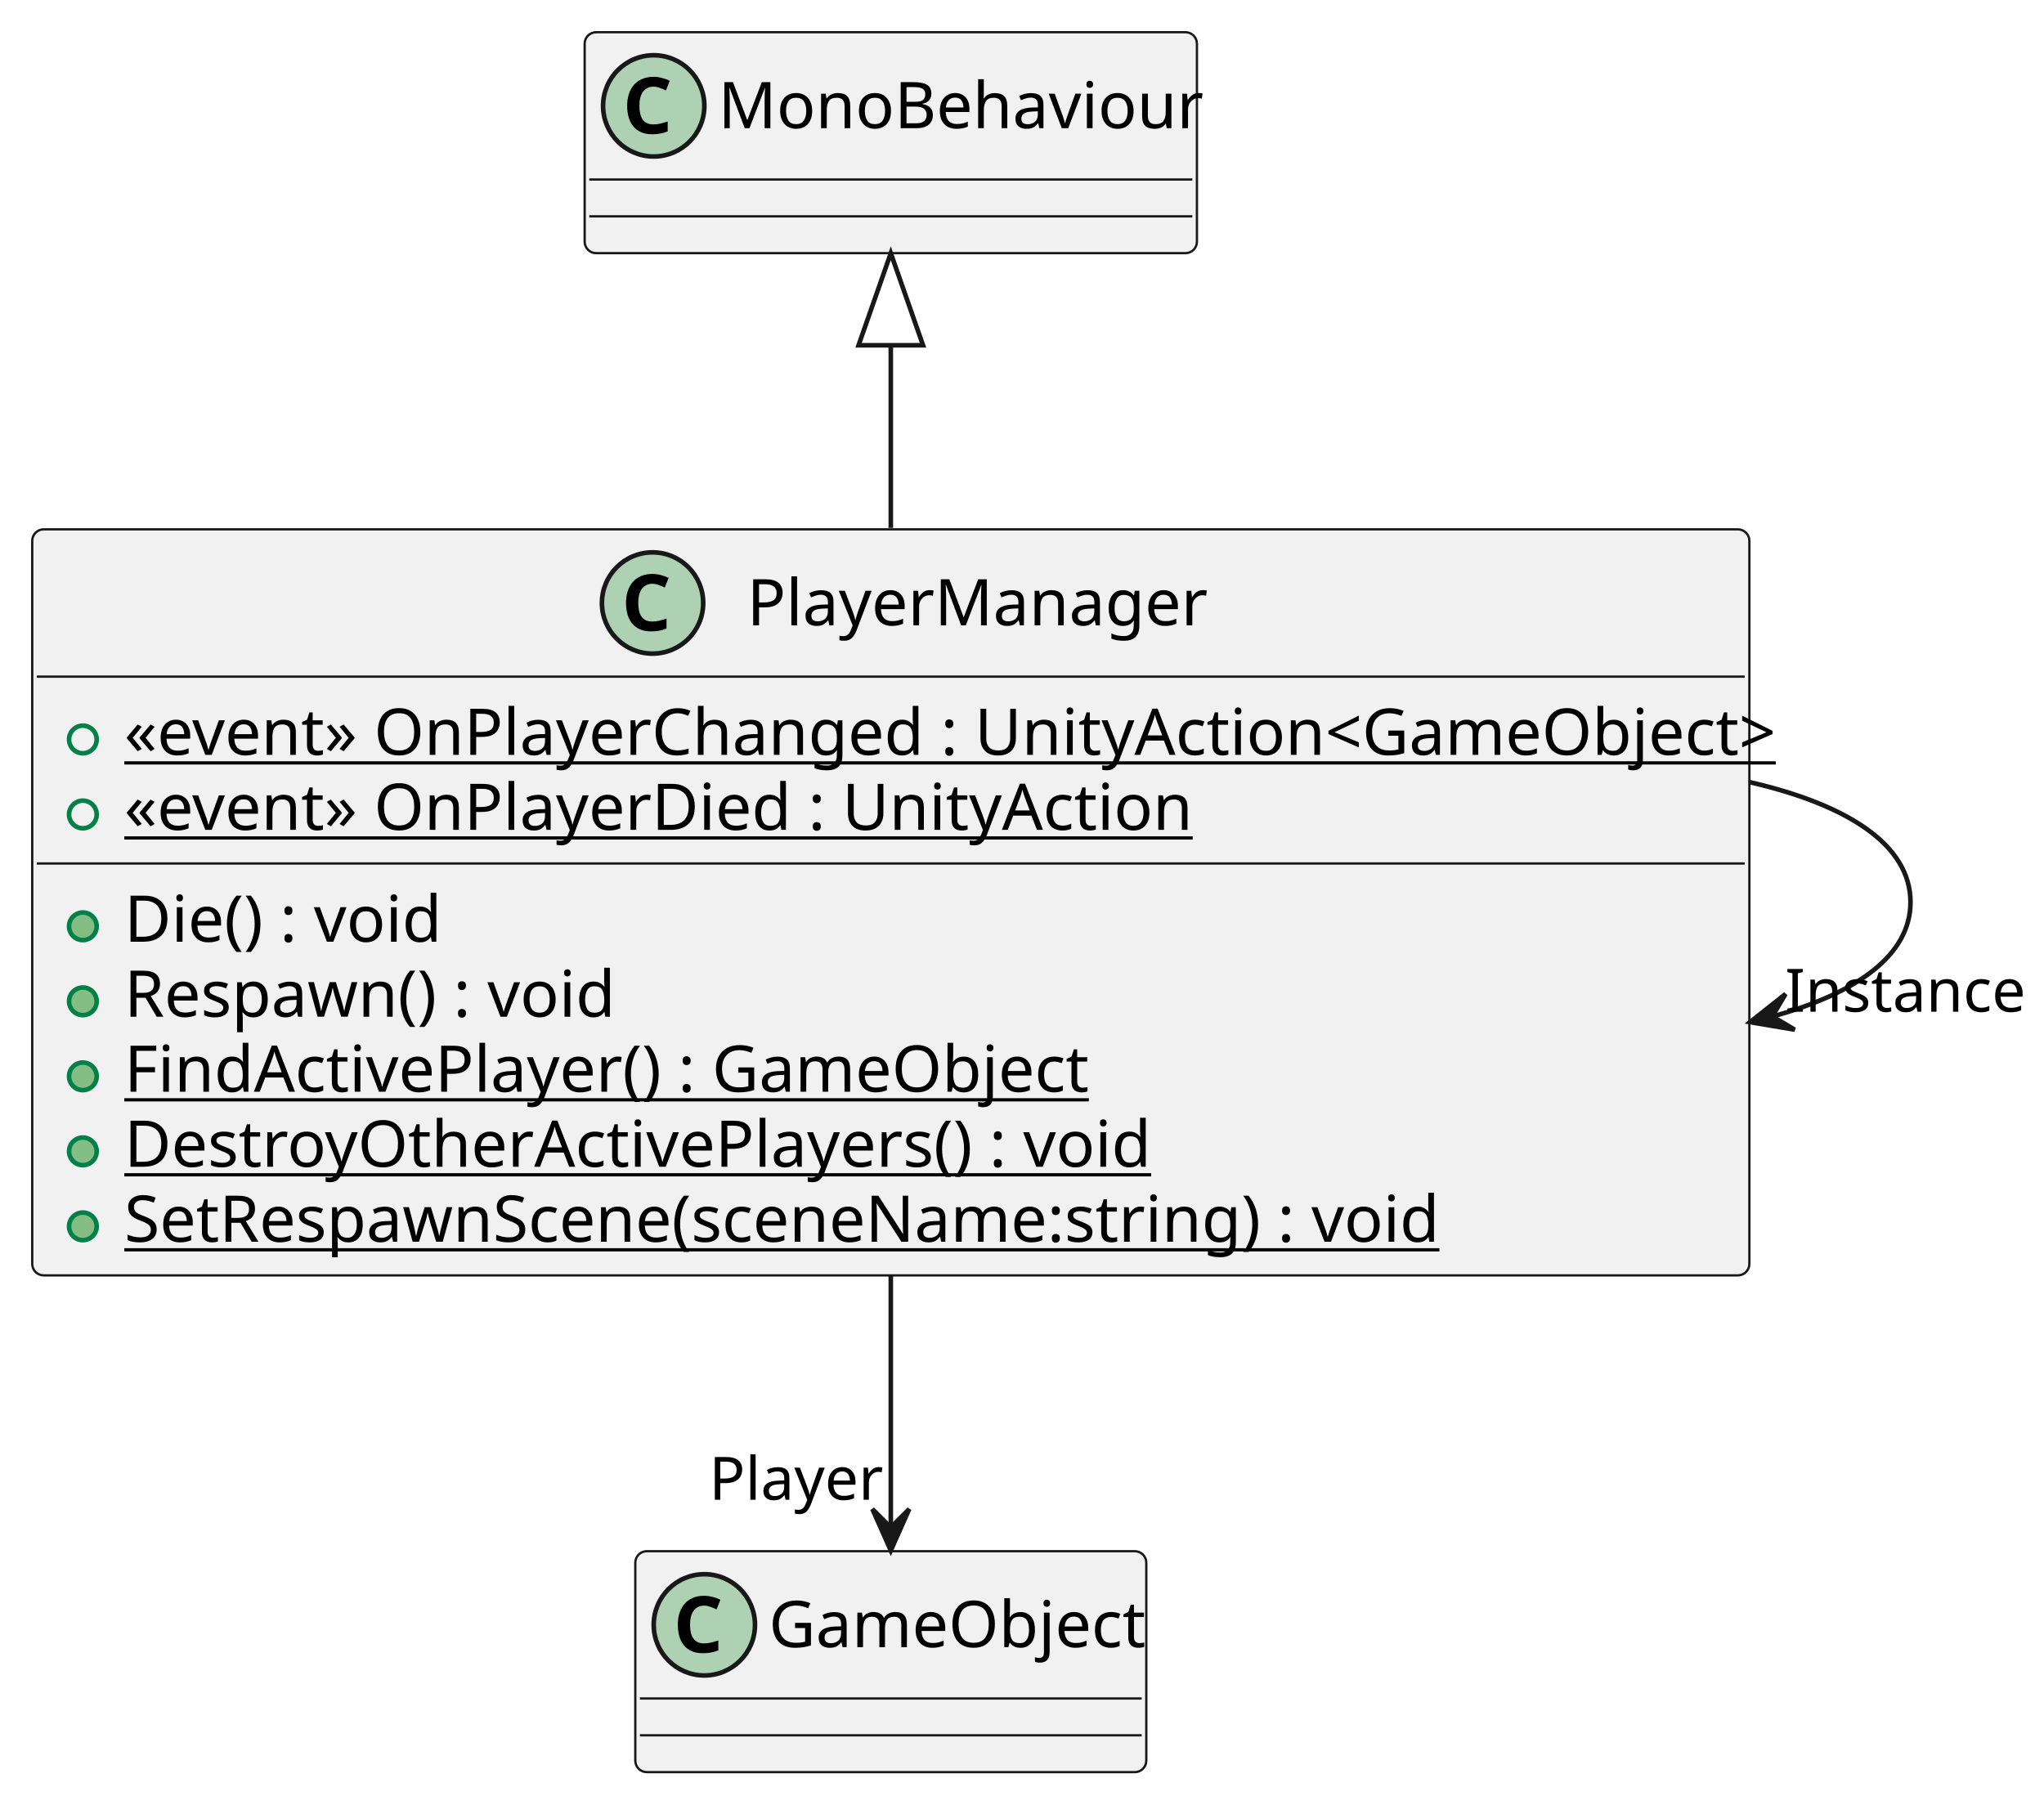
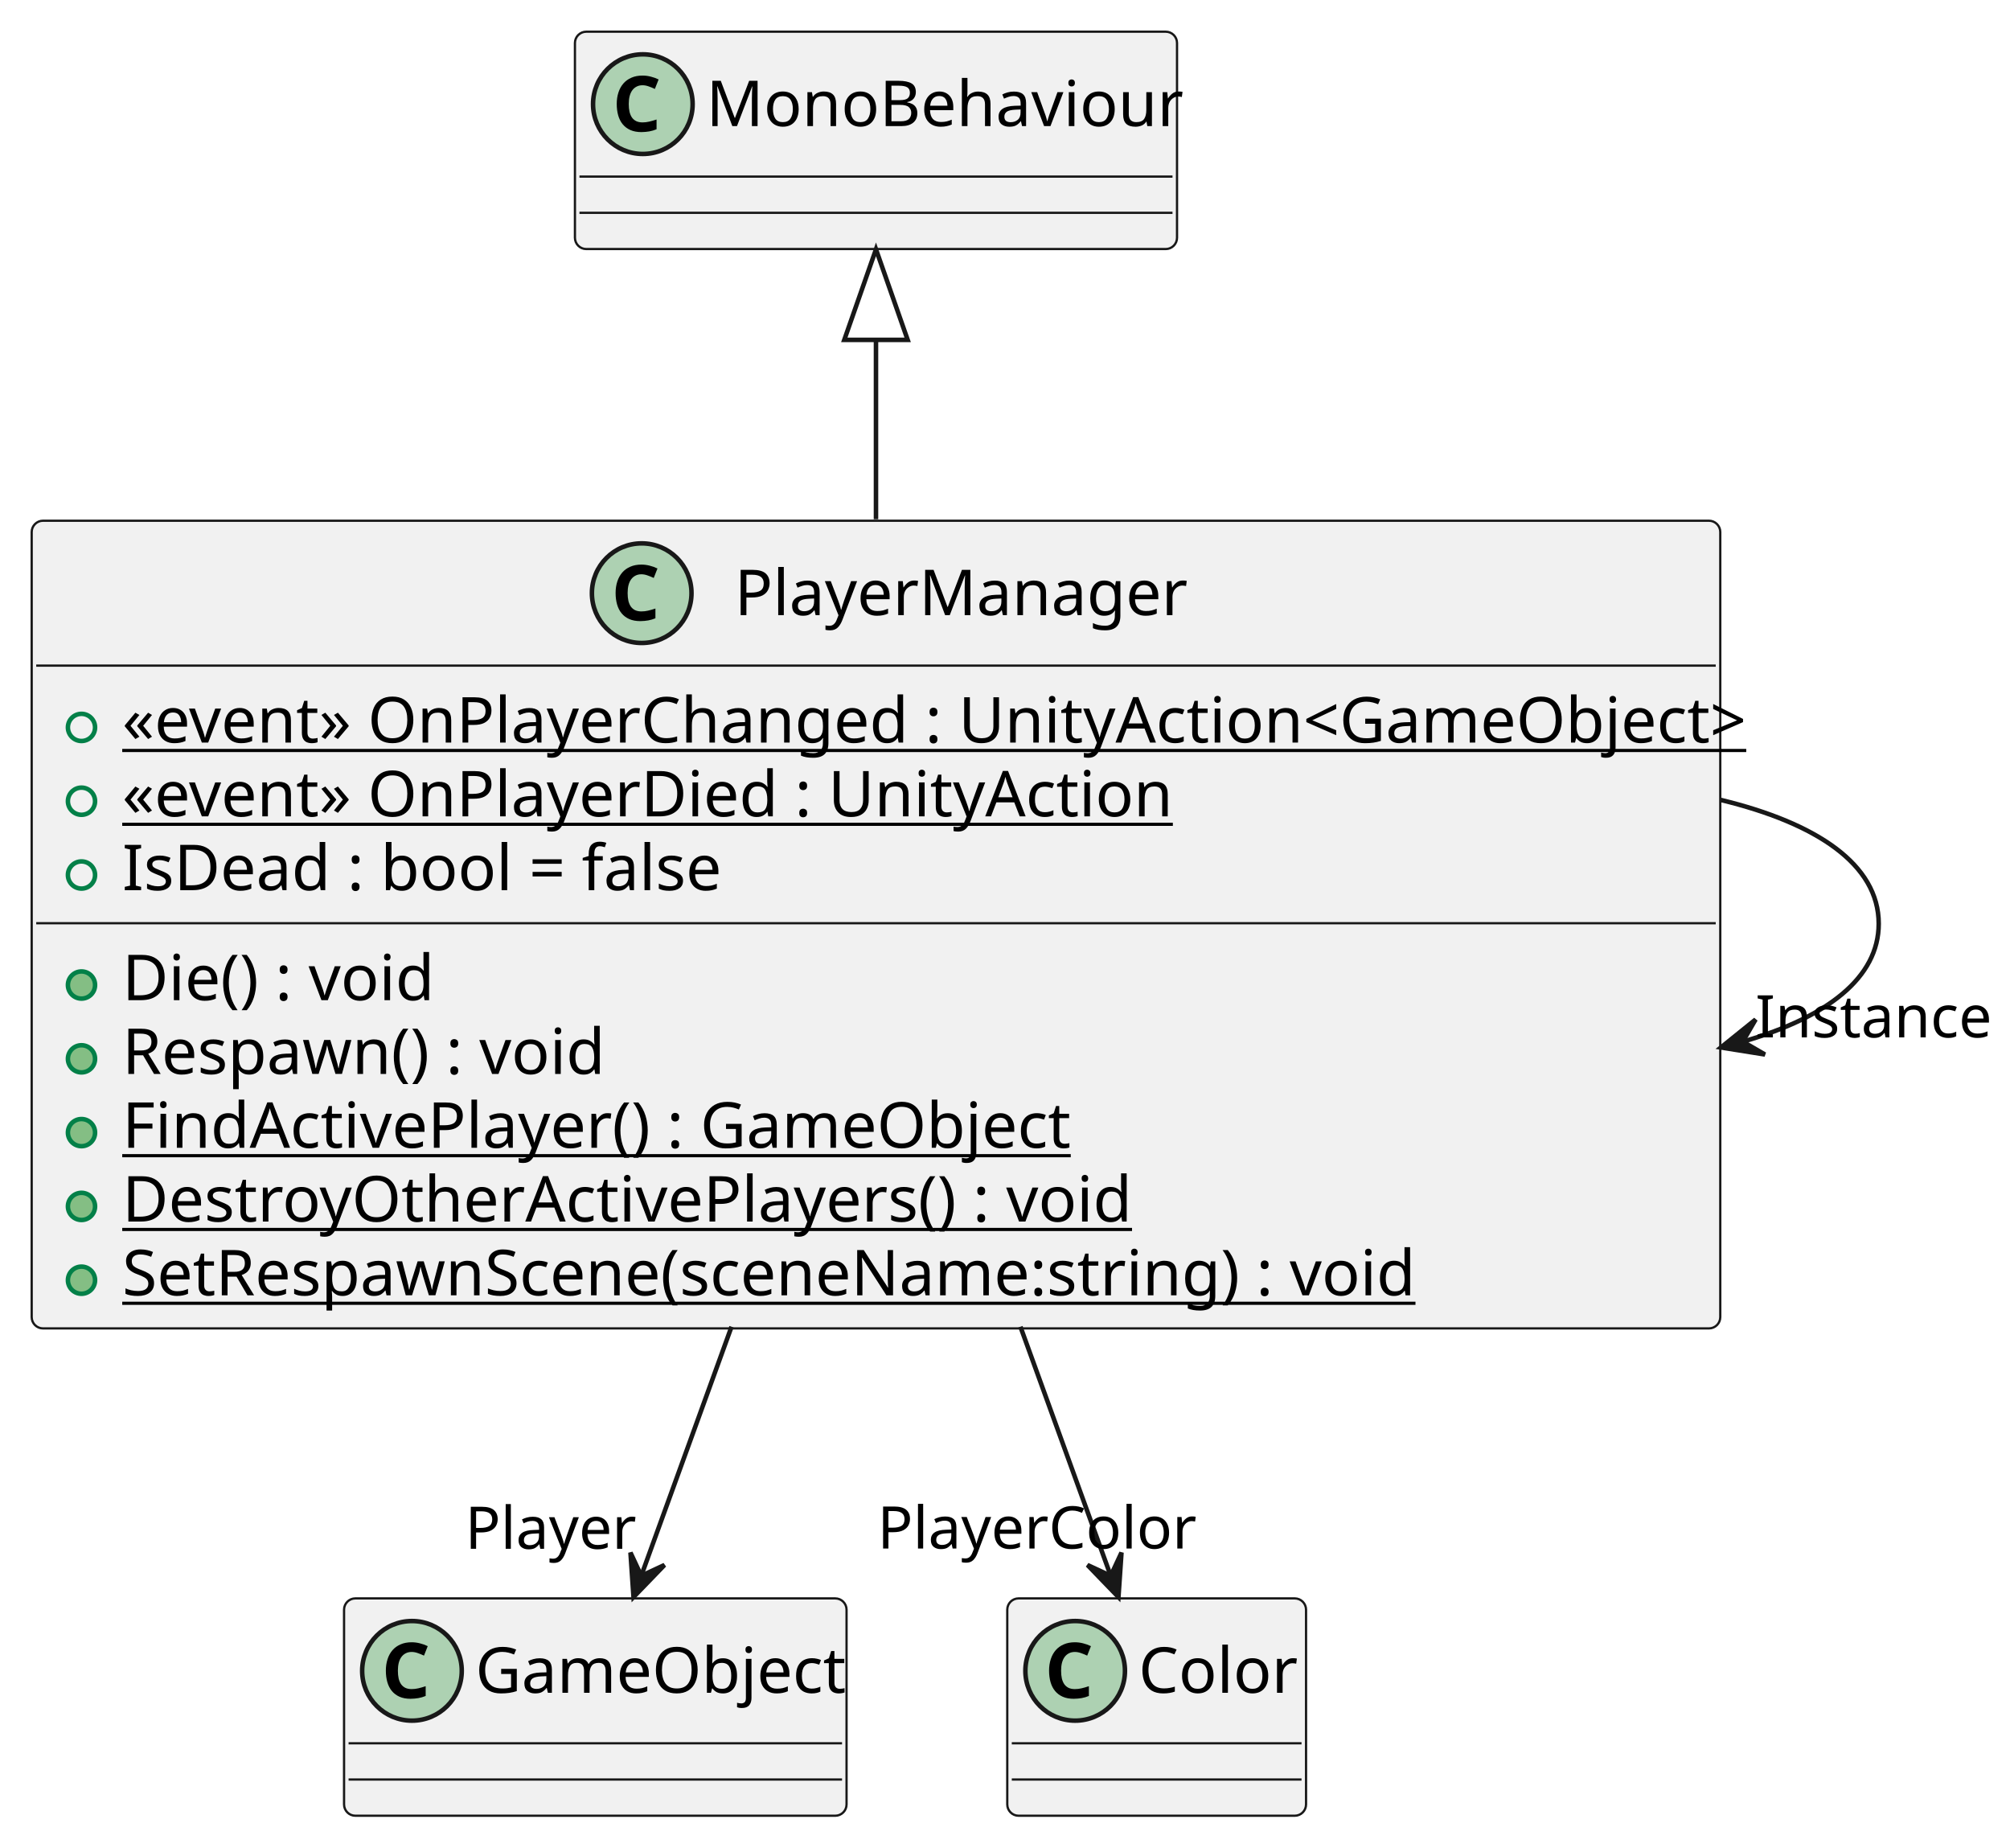
- <svg xmlns="http://www.w3.org/2000/svg" contentStyleType="text/css" height="392px" preserveAspectRatio="none" style="width:444px;height:392px;background:#FFFFFF;" version="1.1" viewBox="0 0 444 392" width="444px" zoomAndPan="magnify">
+ <svg xmlns="http://www.w3.org/2000/svg" contentStyleType="text/css" height="408px" preserveAspectRatio="none" style="width:444px;height:408px;background:#FFFFFF;" version="1.1" viewBox="0 0 444 408" width="444px" zoomAndPan="magnify">
  <defs />
  <g>
    <g id="elem_PlayerManager">
-       <rect codeLine="1" fill="#F1F1F1" height="162.078" id="PlayerManager" rx="2.5" ry="2.5" style="stroke:#181818;stroke-width:0.5;" width="373" x="7" y="115" />
+       <rect codeLine="1" fill="#F1F1F1" height="178.375" id="PlayerManager" rx="2.5" ry="2.5" style="stroke:#181818;stroke-width:0.5;" width="373" x="7" y="115" />
      <ellipse cx="141.75" cy="131" fill="#ADD1B2" rx="11" ry="11" style="stroke:#181818;stroke-width:1.0;" />
      <path d="M141.688,126.828 Q140.938,126.828 140.375,127.125 Q139.812,127.406 139.422,127.938 Q139.031,128.469 138.828,129.25 Q138.641,130.016 138.641,130.969 Q138.641,131.938 138.812,132.703 Q139,133.453 139.359,133.969 Q139.734,134.484 140.312,134.766 Q140.891,135.031 141.688,135.031 Q142.422,135.031 143.156,134.859 Q143.906,134.688 144.781,134.391 L144.781,136.547 Q144.375,136.703 143.984,136.828 Q143.594,136.938 143.188,137.016 Q142.781,137.094 142.359,137.125 Q141.938,137.172 141.438,137.172 Q140.031,137.172 139,136.719 Q137.984,136.266 137.312,135.453 Q136.641,134.641 136.312,133.5 Q135.984,132.344 135.984,130.953 Q135.984,129.578 136.359,128.422 Q136.734,127.266 137.453,126.438 Q138.172,125.609 139.234,125.156 Q140.297,124.688 141.688,124.688 Q142.594,124.688 143.5,124.922 Q144.406,125.141 145.234,125.547 L144.406,127.641 Q143.719,127.312 143.031,127.078 Q142.344,126.828 141.688,126.828 Z " fill="#000000" />
      <text fill="#000000" font-family="sans-serif" font-size="14" lengthAdjust="spacing" textLength="95" x="162.25" y="135.847">PlayerManager</text>
      <line style="stroke:#181818;stroke-width:0.5;" x1="8" x2="379" y1="147" y2="147" />
      <ellipse cx="18" cy="160.648" fill="none" rx="3" ry="3" style="stroke:#038048;stroke-width:1.0;" />
      <text fill="#000000" font-family="sans-serif" font-size="14" lengthAdjust="spacing" text-decoration="underline" textLength="347" x="27" y="163.995">«event» OnPlayerChanged : UnityAction&lt;GameObject&gt;</text>
      <ellipse cx="18" cy="176.945" fill="none" rx="3" ry="3" style="stroke:#038048;stroke-width:1.0;" />
      <text fill="#000000" font-family="sans-serif" font-size="14" lengthAdjust="spacing" text-decoration="underline" textLength="228" x="27" y="180.292">«event» OnPlayerDied : UnityAction</text>
-       <line style="stroke:#181818;stroke-width:0.5;" x1="8" x2="379" y1="187.594" y2="187.594" />
-       <ellipse cx="18" cy="201.242" fill="#84BE84" rx="3" ry="3" style="stroke:#038048;stroke-width:1.0;" />
-       <text fill="#000000" font-family="sans-serif" font-size="14" lengthAdjust="spacing" textLength="69" x="27" y="204.589">Die() : void</text>
+       <ellipse cx="18" cy="193.242" fill="none" rx="3" ry="3" style="stroke:#038048;stroke-width:1.0;" />
+       <text fill="#000000" font-family="sans-serif" font-size="14" lengthAdjust="spacing" textLength="130" x="27" y="196.589">IsDead : bool = false</text>
+       <line style="stroke:#181818;stroke-width:0.5;" x1="8" x2="379" y1="203.891" y2="203.891" />
      <ellipse cx="18" cy="217.539" fill="#84BE84" rx="3" ry="3" style="stroke:#038048;stroke-width:1.0;" />
-       <text fill="#000000" font-family="sans-serif" font-size="14" lengthAdjust="spacing" textLength="102" x="27" y="220.886">Respawn() : void</text>
+       <text fill="#000000" font-family="sans-serif" font-size="14" lengthAdjust="spacing" textLength="69" x="27" y="220.886">Die() : void</text>
      <ellipse cx="18" cy="233.836" fill="#84BE84" rx="3" ry="3" style="stroke:#038048;stroke-width:1.0;" />
-       <text fill="#000000" font-family="sans-serif" font-size="14" lengthAdjust="spacing" text-decoration="underline" textLength="205" x="27" y="237.183">FindActivePlayer() : GameObject</text>
+       <text fill="#000000" font-family="sans-serif" font-size="14" lengthAdjust="spacing" textLength="102" x="27" y="237.183">Respawn() : void</text>
      <ellipse cx="18" cy="250.133" fill="#84BE84" rx="3" ry="3" style="stroke:#038048;stroke-width:1.0;" />
-       <text fill="#000000" font-family="sans-serif" font-size="14" lengthAdjust="spacing" text-decoration="underline" textLength="219" x="27" y="253.48">DestroyOtherActivePlayers() : void</text>
+       <text fill="#000000" font-family="sans-serif" font-size="14" lengthAdjust="spacing" text-decoration="underline" textLength="205" x="27" y="253.48">FindActivePlayer() : GameObject</text>
      <ellipse cx="18" cy="266.43" fill="#84BE84" rx="3" ry="3" style="stroke:#038048;stroke-width:1.0;" />
-       <text fill="#000000" font-family="sans-serif" font-size="14" lengthAdjust="spacing" text-decoration="underline" textLength="273" x="27" y="269.776">SetRespawnScene(sceneName:string) : void</text>
+       <text fill="#000000" font-family="sans-serif" font-size="14" lengthAdjust="spacing" text-decoration="underline" textLength="219" x="27" y="269.776">DestroyOtherActivePlayers() : void</text>
+       <ellipse cx="18" cy="282.727" fill="#84BE84" rx="3" ry="3" style="stroke:#038048;stroke-width:1.0;" />
+       <text fill="#000000" font-family="sans-serif" font-size="14" lengthAdjust="spacing" text-decoration="underline" textLength="273" x="27" y="286.073">SetRespawnScene(sceneName:string) : void</text>
    </g>
    <g id="elem_MonoBehaviour">
      <rect fill="#F1F1F1" height="48" id="MonoBehaviour" rx="2.5" ry="2.5" style="stroke:#181818;stroke-width:0.5;" width="133" x="127" y="7" />
      <ellipse cx="142" cy="23" fill="#ADD1B2" rx="11" ry="11" style="stroke:#181818;stroke-width:1.0;" />
      <path d="M141.938,18.828 Q141.188,18.828 140.625,19.125 Q140.062,19.406 139.672,19.938 Q139.281,20.469 139.078,21.25 Q138.891,22.016 138.891,22.969 Q138.891,23.938 139.062,24.703 Q139.25,25.453 139.609,25.969 Q139.984,26.484 140.562,26.766 Q141.141,27.031 141.938,27.031 Q142.672,27.031 143.406,26.859 Q144.156,26.688 145.031,26.391 L145.031,28.547 Q144.625,28.703 144.234,28.828 Q143.844,28.938 143.438,29.016 Q143.031,29.094 142.609,29.125 Q142.188,29.172 141.688,29.172 Q140.281,29.172 139.25,28.719 Q138.234,28.266 137.562,27.453 Q136.891,26.641 136.562,25.5 Q136.234,24.344 136.234,22.953 Q136.234,21.578 136.609,20.422 Q136.984,19.266 137.703,18.438 Q138.422,17.609 139.484,17.156 Q140.547,16.688 141.938,16.688 Q142.844,16.688 143.75,16.922 Q144.656,17.141 145.484,17.547 L144.656,19.641 Q143.969,19.312 143.281,19.078 Q142.594,18.828 141.938,18.828 Z " fill="#000000" />
      <text fill="#000000" font-family="sans-serif" font-size="14" lengthAdjust="spacing" textLength="101" x="156" y="27.847">MonoBehaviour</text>
      <line style="stroke:#181818;stroke-width:0.5;" x1="128" x2="259" y1="39" y2="39" />
      <line style="stroke:#181818;stroke-width:0.5;" x1="128" x2="259" y1="47" y2="47" />
    </g>
    <g id="elem_GameObject">
-       <rect fill="#F1F1F1" height="48" id="GameObject" rx="2.5" ry="2.5" style="stroke:#181818;stroke-width:0.5;" width="111" x="138" y="337" />
-       <ellipse cx="153" cy="353" fill="#ADD1B2" rx="11" ry="11" style="stroke:#181818;stroke-width:1.0;" />
-       <path d="M152.938,348.828 Q152.188,348.828 151.625,349.125 Q151.062,349.406 150.672,349.938 Q150.281,350.469 150.078,351.25 Q149.891,352.016 149.891,352.969 Q149.891,353.938 150.062,354.703 Q150.25,355.453 150.609,355.969 Q150.984,356.484 151.562,356.766 Q152.141,357.031 152.938,357.031 Q153.672,357.031 154.406,356.859 Q155.156,356.688 156.031,356.391 L156.031,358.547 Q155.625,358.703 155.234,358.828 Q154.844,358.938 154.438,359.016 Q154.031,359.094 153.609,359.125 Q153.188,359.172 152.688,359.172 Q151.281,359.172 150.25,358.719 Q149.234,358.266 148.562,357.453 Q147.891,356.641 147.562,355.5 Q147.234,354.344 147.234,352.953 Q147.234,351.578 147.609,350.422 Q147.984,349.266 148.703,348.438 Q149.422,347.609 150.484,347.156 Q151.547,346.688 152.938,346.688 Q153.844,346.688 154.75,346.922 Q155.656,347.141 156.484,347.547 L155.656,349.641 Q154.969,349.312 154.281,349.078 Q153.594,348.828 152.938,348.828 Z " fill="#000000" />
-       <text fill="#000000" font-family="sans-serif" font-size="14" lengthAdjust="spacing" textLength="79" x="167" y="357.847">GameObject</text>
-       <line style="stroke:#181818;stroke-width:0.5;" x1="139" x2="248" y1="369" y2="369" />
-       <line style="stroke:#181818;stroke-width:0.5;" x1="139" x2="248" y1="377" y2="377" />
+       <rect fill="#F1F1F1" height="48" id="GameObject" rx="2.5" ry="2.5" style="stroke:#181818;stroke-width:0.5;" width="111" x="76" y="353" />
+       <ellipse cx="91" cy="369" fill="#ADD1B2" rx="11" ry="11" style="stroke:#181818;stroke-width:1.0;" />
+       <path d="M90.938,364.828 Q90.188,364.828 89.625,365.125 Q89.062,365.406 88.672,365.938 Q88.281,366.469 88.078,367.25 Q87.891,368.016 87.891,368.969 Q87.891,369.938 88.062,370.703 Q88.25,371.453 88.609,371.969 Q88.984,372.484 89.562,372.766 Q90.141,373.031 90.938,373.031 Q91.672,373.031 92.406,372.859 Q93.156,372.688 94.031,372.391 L94.031,374.547 Q93.625,374.703 93.234,374.828 Q92.844,374.938 92.438,375.016 Q92.031,375.094 91.609,375.125 Q91.188,375.172 90.688,375.172 Q89.281,375.172 88.25,374.719 Q87.234,374.266 86.562,373.453 Q85.891,372.641 85.562,371.5 Q85.234,370.344 85.234,368.953 Q85.234,367.578 85.609,366.422 Q85.984,365.266 86.703,364.438 Q87.422,363.609 88.484,363.156 Q89.547,362.688 90.938,362.688 Q91.844,362.688 92.75,362.922 Q93.656,363.141 94.484,363.547 L93.656,365.641 Q92.969,365.312 92.281,365.078 Q91.594,364.828 90.938,364.828 Z " fill="#000000" />
+       <text fill="#000000" font-family="sans-serif" font-size="14" lengthAdjust="spacing" textLength="79" x="105" y="373.847">GameObject</text>
+       <line style="stroke:#181818;stroke-width:0.5;" x1="77" x2="186" y1="385" y2="385" />
+       <line style="stroke:#181818;stroke-width:0.5;" x1="77" x2="186" y1="393" y2="393" />
+     </g>
+     <g id="elem_Color">
+       <rect fill="#F1F1F1" height="48" id="Color" rx="2.5" ry="2.5" style="stroke:#181818;stroke-width:0.5;" width="66" x="222.5" y="353" />
+       <ellipse cx="237.5" cy="369" fill="#ADD1B2" rx="11" ry="11" style="stroke:#181818;stroke-width:1.0;" />
+       <path d="M237.438,364.828 Q236.688,364.828 236.125,365.125 Q235.562,365.406 235.172,365.938 Q234.781,366.469 234.578,367.25 Q234.391,368.016 234.391,368.969 Q234.391,369.938 234.562,370.703 Q234.75,371.453 235.109,371.969 Q235.484,372.484 236.062,372.766 Q236.641,373.031 237.438,373.031 Q238.172,373.031 238.906,372.859 Q239.656,372.688 240.531,372.391 L240.531,374.547 Q240.125,374.703 239.734,374.828 Q239.344,374.938 238.938,375.016 Q238.531,375.094 238.109,375.125 Q237.688,375.172 237.188,375.172 Q235.781,375.172 234.75,374.719 Q233.734,374.266 233.062,373.453 Q232.391,372.641 232.062,371.5 Q231.734,370.344 231.734,368.953 Q231.734,367.578 232.109,366.422 Q232.484,365.266 233.203,364.438 Q233.922,363.609 234.984,363.156 Q236.047,362.688 237.438,362.688 Q238.344,362.688 239.25,362.922 Q240.156,363.141 240.984,363.547 L240.156,365.641 Q239.469,365.312 238.781,365.078 Q238.094,364.828 237.438,364.828 Z " fill="#000000" />
+       <text fill="#000000" font-family="sans-serif" font-size="14" lengthAdjust="spacing" textLength="34" x="251.5" y="373.847">Color</text>
+       <line style="stroke:#181818;stroke-width:0.5;" x1="223.5" x2="287.5" y1="385" y2="385" />
+       <line style="stroke:#181818;stroke-width:0.5;" x1="223.5" x2="287.5" y1="393" y2="393" />
    </g>
    <g id="link_MonoBehaviour_PlayerManager">
-       <path codeLine="10" d="M193.5,75.06 C193.5,87.28 193.5,101 193.5,114.68 " fill="none" id="MonoBehaviour-backto-PlayerManager" style="stroke:#181818;stroke-width:1.0;" />
-       <polygon fill="none" points="186.5,75.01,193.5,55.01,200.5,75.01,186.5,75.01" style="stroke:#181818;stroke-width:1.0;" />
+       <path codeLine="11" d="M193.5,75.45 C193.5,87.5 193.5,101.04 193.5,114.67 " fill="none" id="MonoBehaviour-backto-PlayerManager" style="stroke:#181818;stroke-width:1.0;" />
+       <polygon fill="none" points="186.5,75.06,193.5,55.06,200.5,75.06,186.5,75.06" style="stroke:#181818;stroke-width:1.0;" />
    </g>
    <g id="link_PlayerManager_PlayerManager">
-       <path codeLine="11" d="M380.14,169.94 C401.29,174.82 415,183.51 415,196 C415,207.42 403.55,215.66 385.42,220.72 " fill="none" id="PlayerManager-to-PlayerManager" style="stroke:#181818;stroke-width:1.0;" />
-       <polygon fill="#181818" points="380.14,222.06,389.852,223.697,384.983,220.817,387.863,215.948,380.14,222.06" style="stroke:#181818;stroke-width:1.0;" />
-       <text fill="#000000" font-family="sans-serif" font-size="13" lengthAdjust="spacing" textLength="50" x="387.746" y="219.795">Instance</text>
+       <path codeLine="12" d="M380.14,176.67 C401.29,181.79 415,190.9 415,204 C415,215.98 403.55,224.62 385.42,229.92 " fill="none" id="PlayerManager-to-PlayerManager" style="stroke:#181818;stroke-width:1.0;" />
+       <polygon fill="#181818" points="380.14,231.33,389.866,232.88,384.972,230.043,387.808,225.149,380.14,231.33" style="stroke:#181818;stroke-width:1.0;" />
+       <text fill="#000000" font-family="sans-serif" font-size="13" lengthAdjust="spacing" textLength="50" x="387.746" y="229.105">Instance</text>
    </g>
    <g id="link_PlayerManager_GameObject">
-       <path codeLine="12" d="M193.5,277.07 C193.5,296.74 193.5,316.53 193.5,331.84 " fill="none" id="PlayerManager-to-GameObject" style="stroke:#181818;stroke-width:1.0;" />
-       <polygon fill="#181818" points="193.5,336.85,197.5,327.85,193.5,331.85,189.5,327.85,193.5,336.85" style="stroke:#181818;stroke-width:1.0;" />
-       <text fill="#000000" font-family="sans-serif" font-size="13" lengthAdjust="spacing" textLength="35" x="154.016" y="325.824">Player</text>
+       <path codeLine="13" d="M161.59,293 C154.39,312.86 147.26,332.53 141.75,347.73 " fill="none" id="PlayerManager-to-GameObject" style="stroke:#181818;stroke-width:1.0;" />
+       <polygon fill="#181818" points="139.94,352.71,146.782,345.625,141.653,348.013,139.266,342.884,139.94,352.71" style="stroke:#181818;stroke-width:1.0;" />
+       <text fill="#000000" font-family="sans-serif" font-size="13" lengthAdjust="spacing" textLength="35" x="102.732" y="342.044">Player</text>
+     </g>
+     <g id="link_PlayerManager_Color">
+       <path codeLine="14" d="M225.41,293 C232.61,312.86 239.74,332.53 245.25,347.73 " fill="none" id="PlayerManager-to-Color" style="stroke:#181818;stroke-width:1.0;" />
+       <polygon fill="#181818" points="247.06,352.71,247.734,342.884,245.347,348.013,240.218,345.625,247.06,352.71" style="stroke:#181818;stroke-width:1.0;" />
+       <text fill="#000000" font-family="sans-serif" font-size="13" lengthAdjust="spacing" textLength="67" x="193.807" y="341.99">PlayerColor</text>
    </g>
  </g>
</svg>
